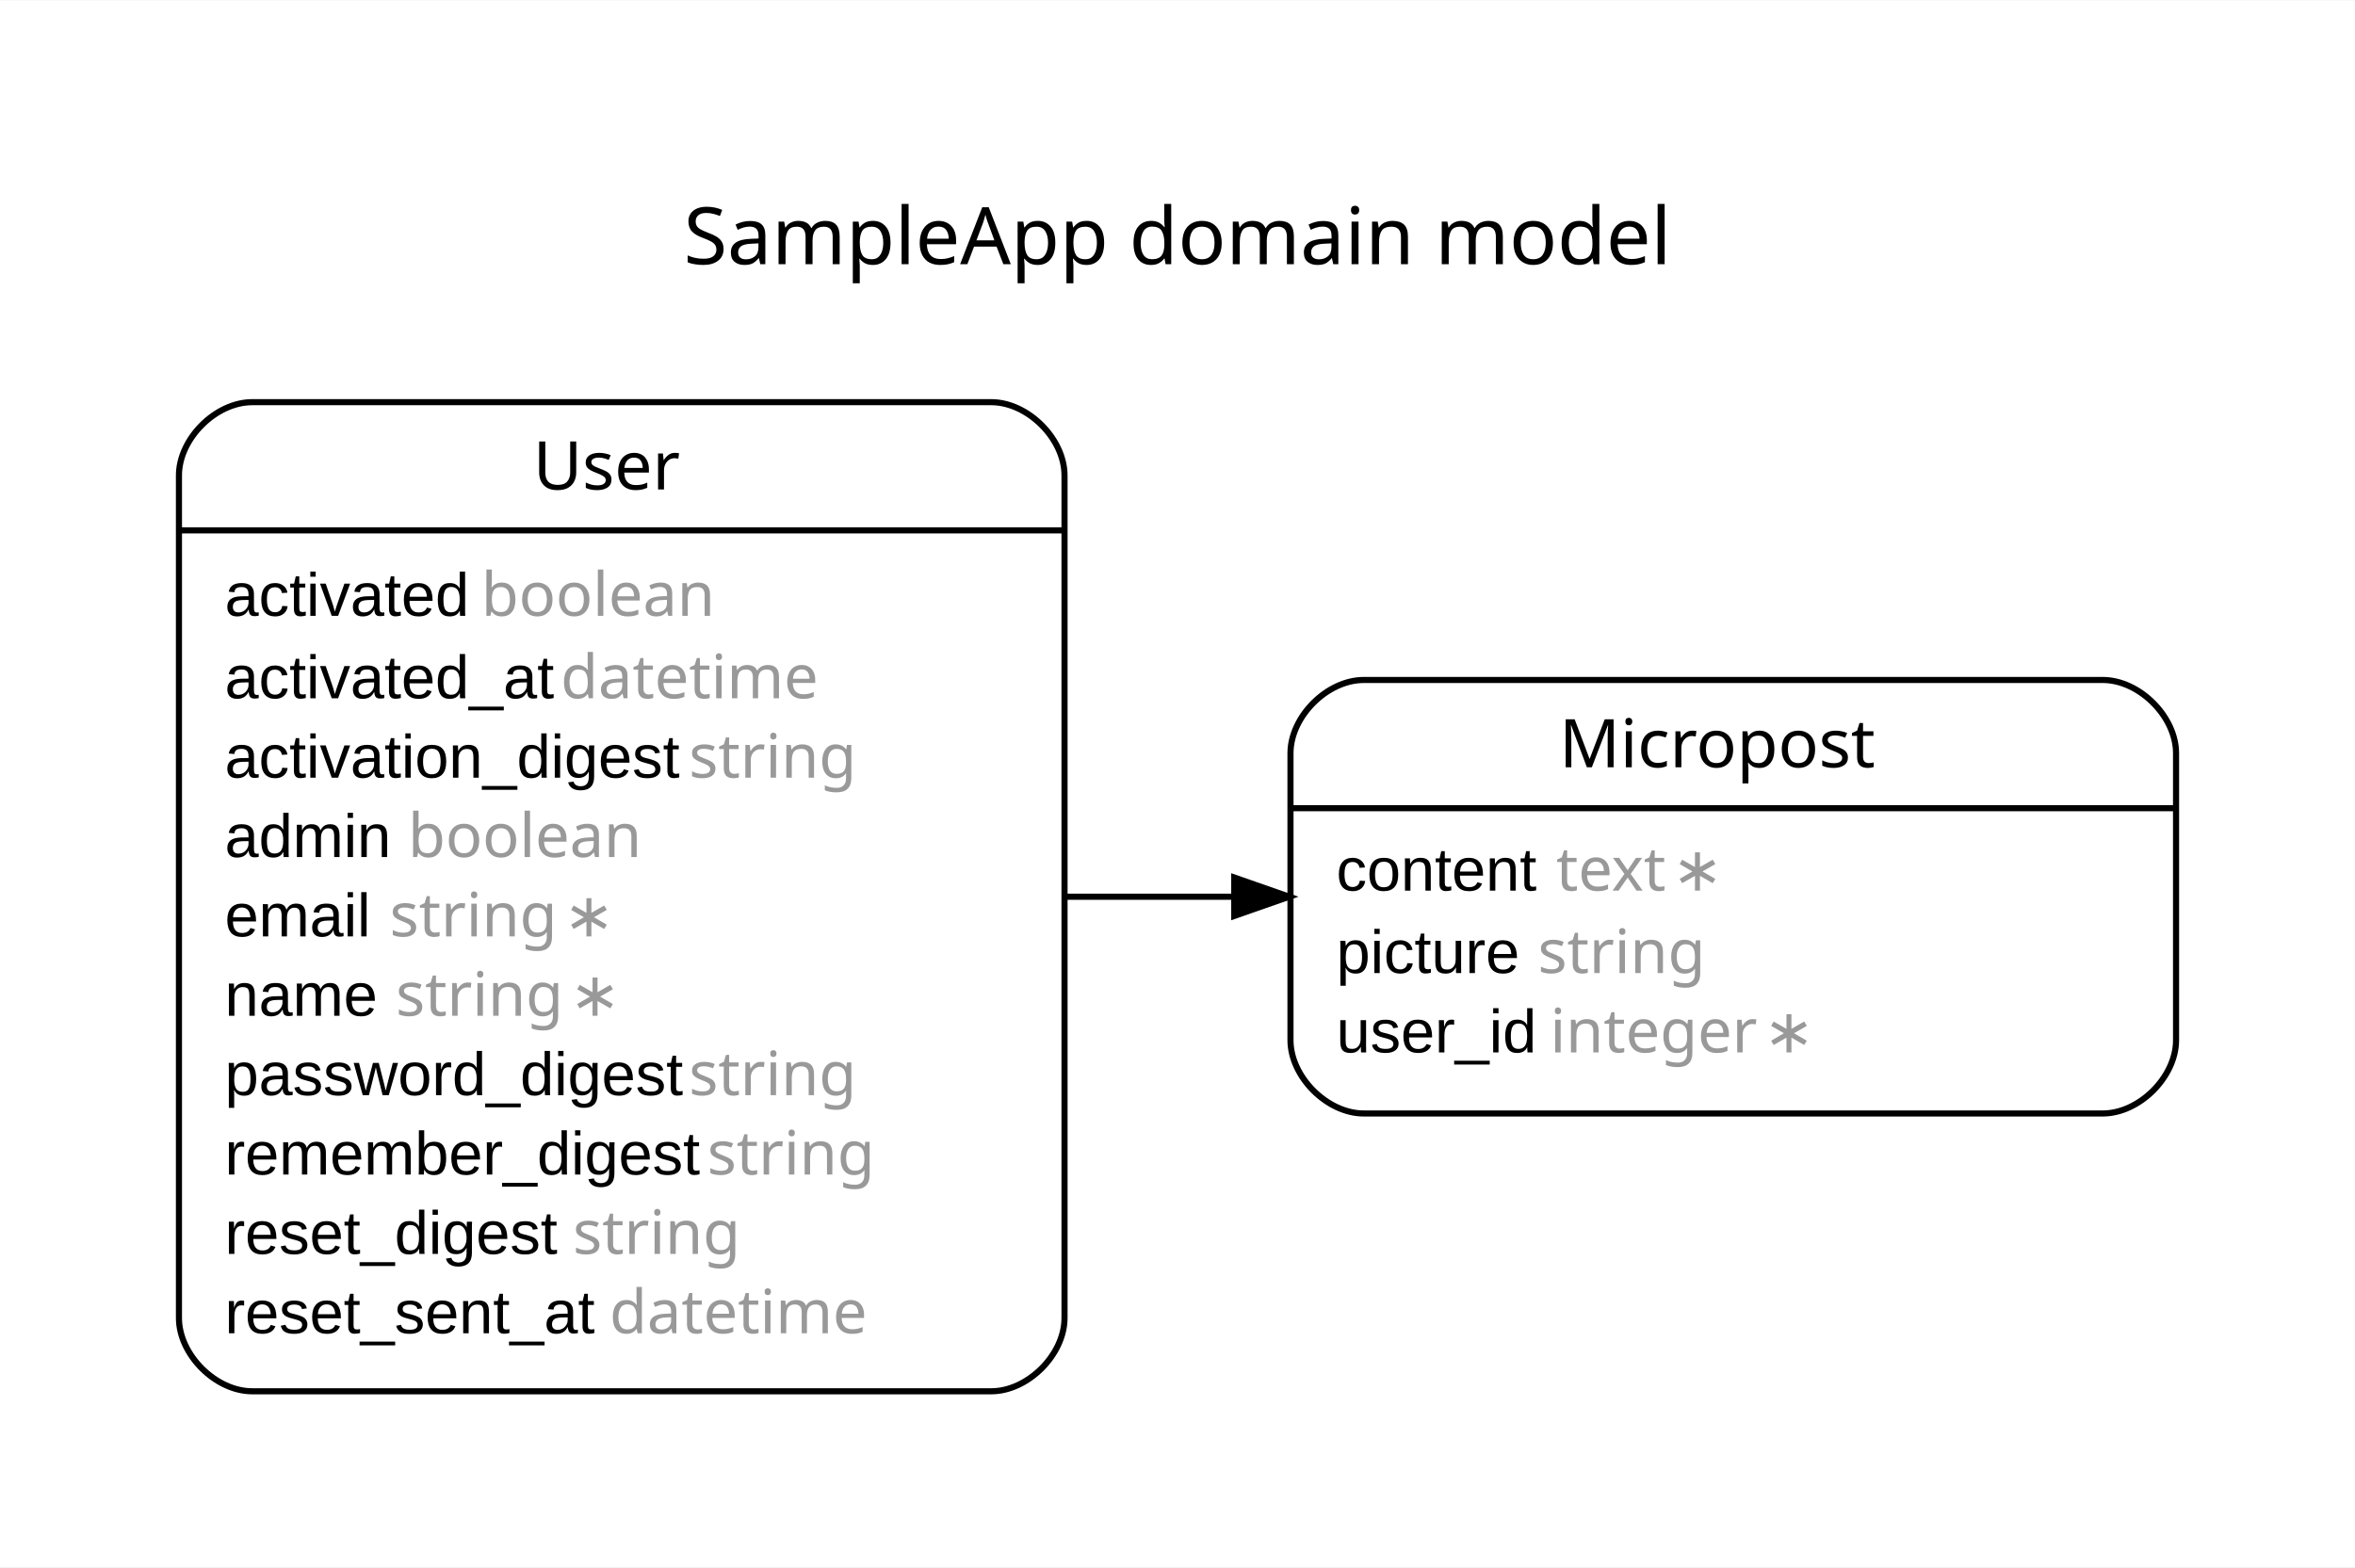
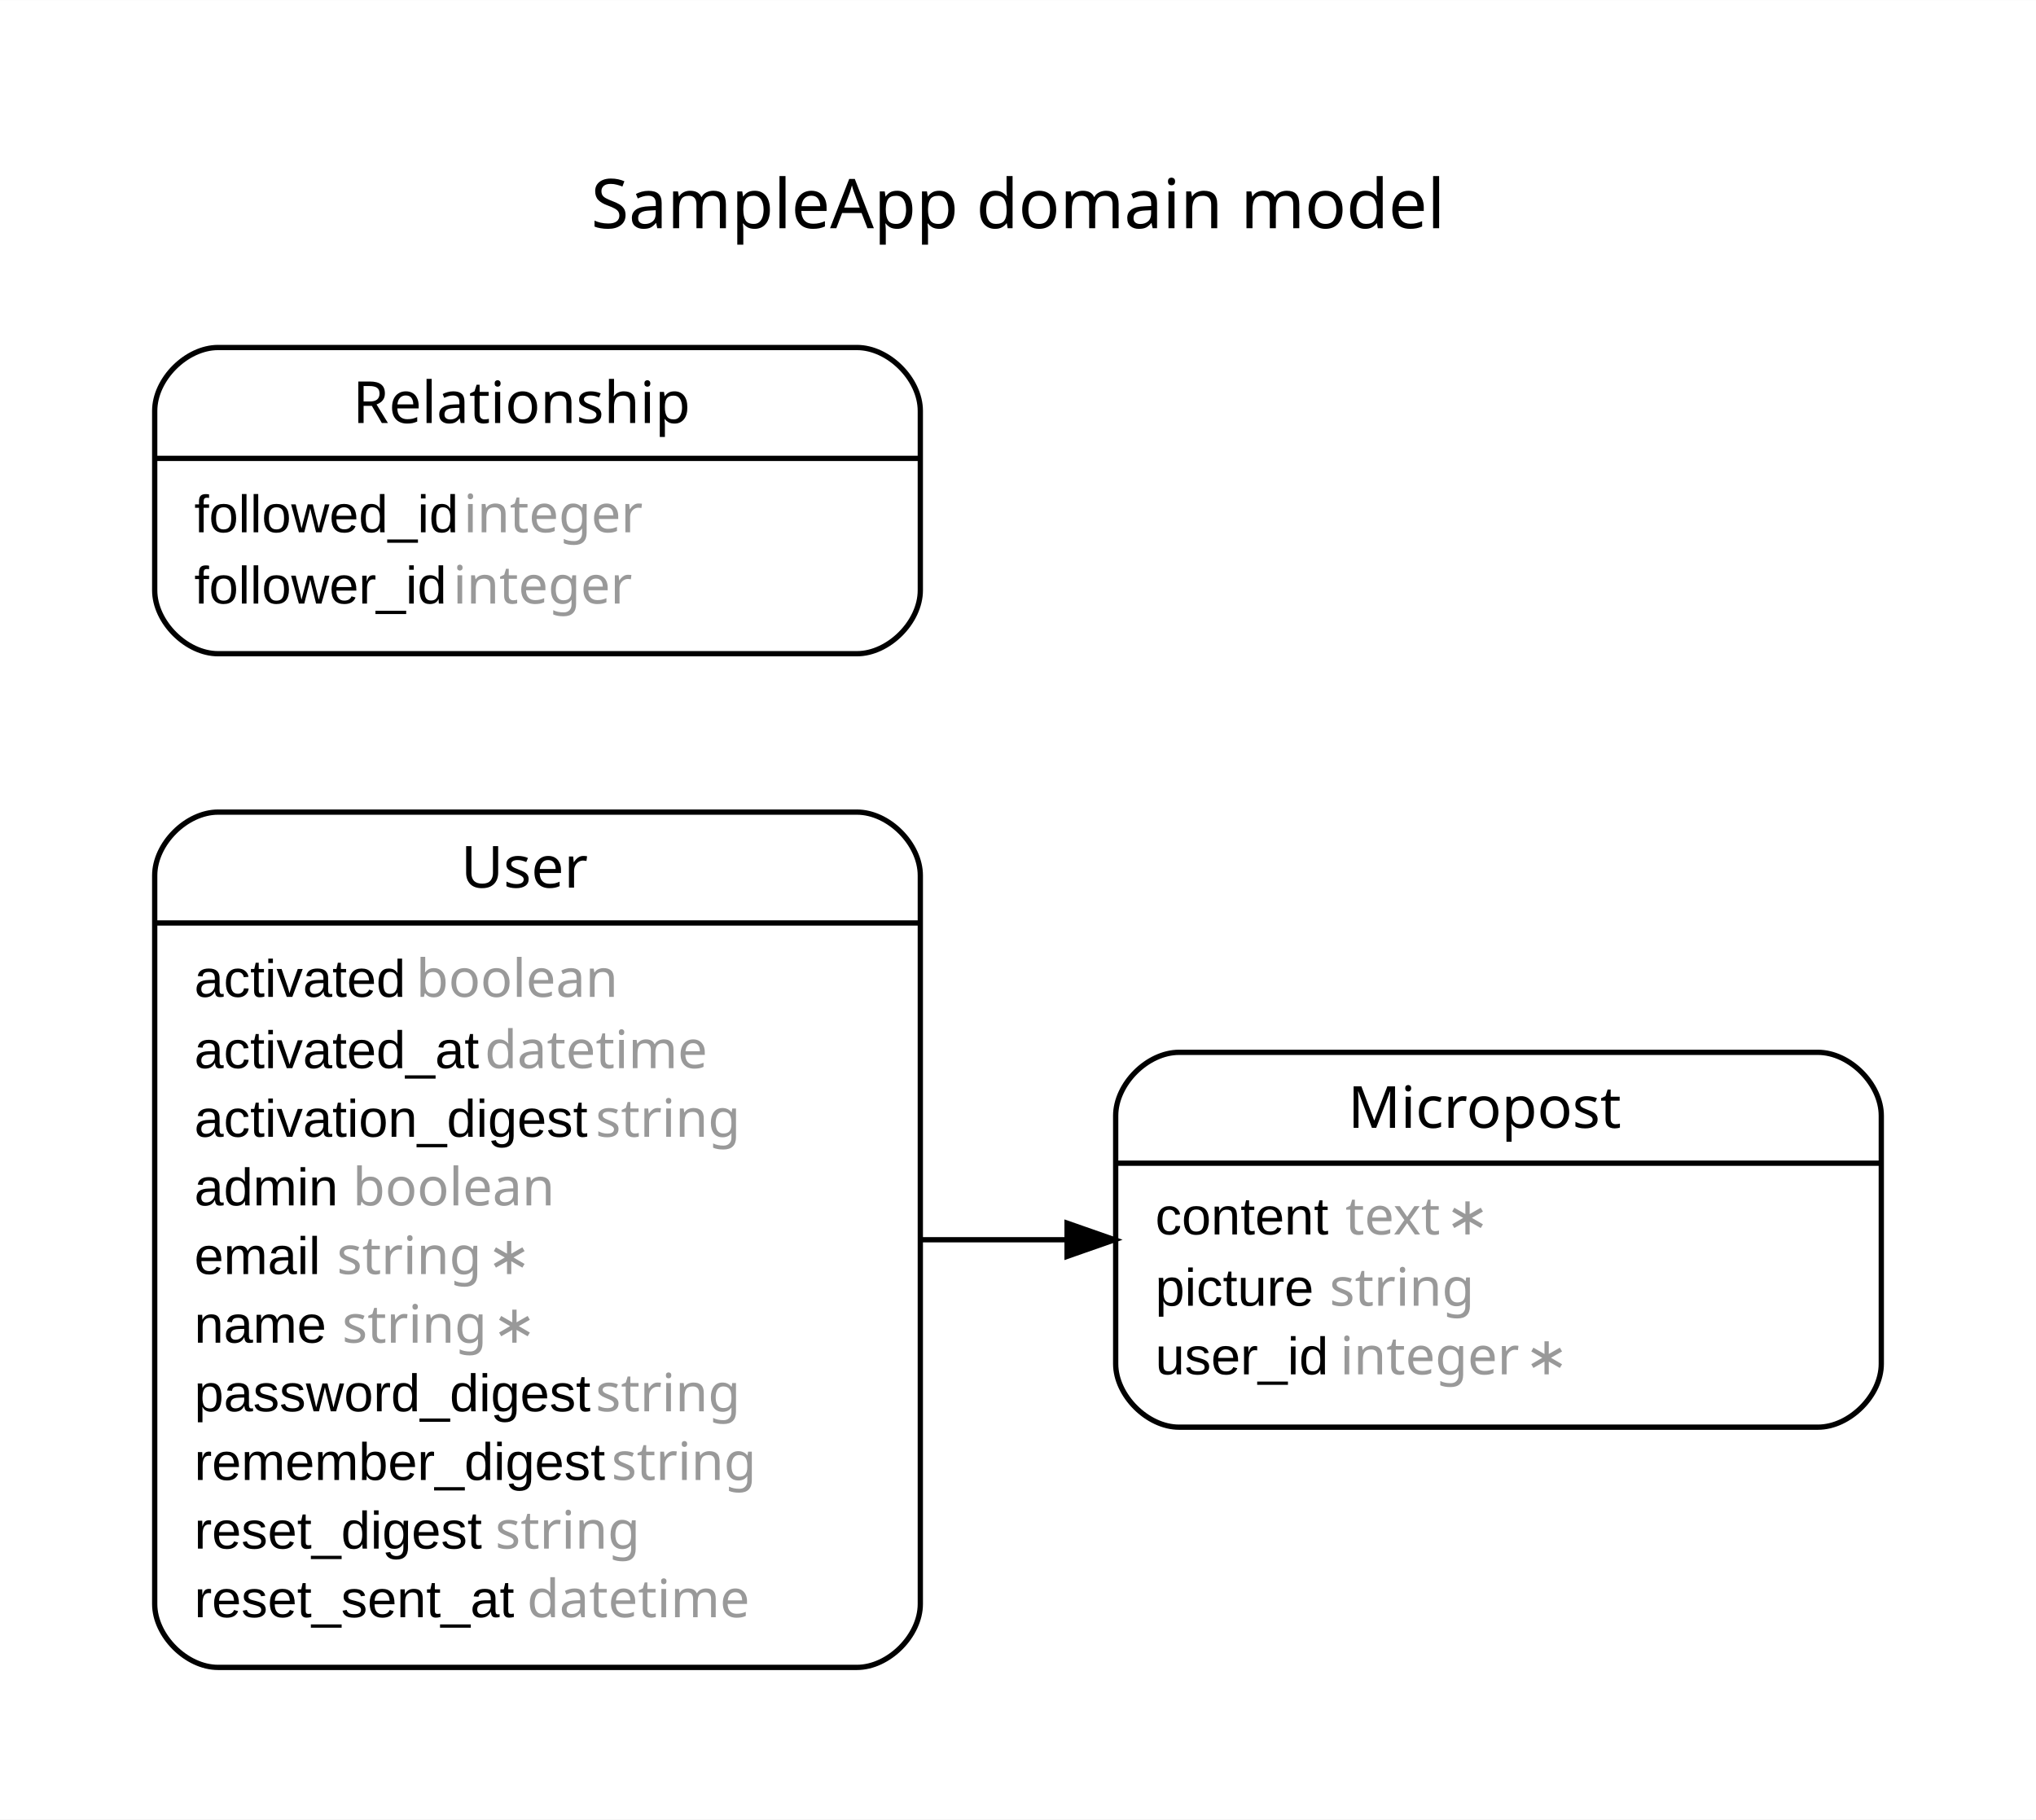
- <svg xmlns="http://www.w3.org/2000/svg" width="386pt" height="257pt" viewBox="0.00 0.00 385.60 256.60">
-   <g id="graph0" class="graph" transform="scale(1 1) rotate(0) translate(28.8 227.8)">
-     <polygon fill="white" stroke="none" points="-28.8,28.8 -28.8,-227.8 356.8,-227.8 356.8,28.8 -28.8,28.8" />
-     <text text-anchor="middle" x="164" y="-184.6" font-family="Arial Bold" font-size="13.00">SampleApp domain model</text>
+ <svg xmlns="http://www.w3.org/2000/svg" width="386pt" height="345pt" viewBox="0.00 0.00 385.60 344.60">
+   <g id="graph0" class="graph" transform="scale(1 1) rotate(0) translate(28.8 315.8)">
+     <polygon fill="white" stroke="none" points="-28.8,28.8 -28.8,-315.8 356.8,-315.8 356.8,28.8 -28.8,28.8" />
+     <text text-anchor="middle" x="164" y="-272.6" font-family="Arial Bold" font-size="13.00">SampleApp domain model</text>
    <g id="node1" class="node">
      <path fill="none" stroke="black" d="M194.5,-45.5C194.5,-45.5 315.5,-45.5 315.5,-45.5 321.5,-45.5 327.5,-51.5 327.5,-57.5 327.5,-57.5 327.5,-104.5 327.5,-104.5 327.5,-110.5 321.5,-116.5 315.5,-116.5 315.5,-116.5 194.5,-116.5 194.5,-116.5 188.5,-116.5 182.5,-110.5 182.5,-104.5 182.5,-104.5 182.5,-57.5 182.5,-57.5 182.5,-51.5 188.5,-45.5 194.5,-45.5" />
      <text text-anchor="start" x="226.5" y="-102.2" font-family="Arial Bold" font-size="11.00">Micropost</text>
      <polyline fill="none" stroke="black" points="182.5,-95.5 327.5,-95.5 " />
      <text text-anchor="start" x="190" y="-82" font-family="Arial" font-size="10.00">content </text>
      <text text-anchor="start" x="226" y="-82" font-family="Arial Italic" font-size="10.00" fill="#999999">text ∗</text>
      <text text-anchor="start" x="190" y="-68.5" font-family="Arial" font-size="10.00">picture </text>
      <text text-anchor="start" x="223" y="-68.5" font-family="Arial Italic" font-size="10.00" fill="#999999">string</text>
      <text text-anchor="start" x="190" y="-55.5" font-family="Arial" font-size="10.00">user_id </text>
      <text text-anchor="start" x="225" y="-55.5" font-family="Arial Italic" font-size="10.00" fill="#999999">integer ∗</text>
    </g>
    <g id="node2" class="node">
+       <path fill="none" stroke="black" d="M12.5,-192C12.5,-192 133.5,-192 133.5,-192 139.5,-192 145.5,-198 145.5,-204 145.5,-204 145.5,-238 145.5,-238 145.5,-244 139.5,-250 133.5,-250 133.5,-250 12.5,-250 12.5,-250 6.5,-250 0.5,-244 0.5,-238 0.5,-238 0.5,-204 0.5,-204 0.5,-198 6.5,-192 12.5,-192" />
+       <text text-anchor="start" x="38" y="-235.7" font-family="Arial Bold" font-size="11.00">Relationship</text>
+       <polyline fill="none" stroke="black" points="0.5,-229 145.5,-229 " />
+       <text text-anchor="start" x="8" y="-215" font-family="Arial" font-size="10.00">followed_id </text>
+       <text text-anchor="start" x="59" y="-215" font-family="Arial Italic" font-size="10.00" fill="#999999">integer</text>
+       <text text-anchor="start" x="8" y="-201.5" font-family="Arial" font-size="10.00">follower_id </text>
+       <text text-anchor="start" x="57" y="-201.5" font-family="Arial Italic" font-size="10.00" fill="#999999">integer</text>
+     </g>
+     <g id="node3" class="node">
      <path fill="none" stroke="black" d="M12.5,-0C12.5,-0 133.5,-0 133.5,-0 139.5,-0 145.5,-6 145.5,-12 145.5,-12 145.5,-150 145.5,-150 145.5,-156 139.5,-162 133.5,-162 133.5,-162 12.5,-162 12.5,-162 6.5,-162 0.5,-156 0.5,-150 0.5,-150 0.5,-12 0.5,-12 0.5,-6 6.5,-0 12.5,-0" />
      <text text-anchor="start" x="58.5" y="-147.7" font-family="Arial Bold" font-size="11.00">User</text>
      <polyline fill="none" stroke="black" points="0.5,-141 145.5,-141 " />
      <text text-anchor="start" x="8" y="-127" font-family="Arial" font-size="10.00">activated </text>
      <text text-anchor="start" x="50" y="-127" font-family="Arial Italic" font-size="10.00" fill="#999999">boolean</text>
      <text text-anchor="start" x="8" y="-113.5" font-family="Arial" font-size="10.00">activated_at </text>
      <text text-anchor="start" x="63" y="-113.5" font-family="Arial Italic" font-size="10.00" fill="#999999">datetime</text>
      <text text-anchor="start" x="8" y="-100.5" font-family="Arial" font-size="10.00">activation_digest </text>
      <text text-anchor="start" x="84" y="-100.5" font-family="Arial Italic" font-size="10.00" fill="#999999">string</text>
      <text text-anchor="start" x="8" y="-87.5" font-family="Arial" font-size="10.00">admin </text>
      <text text-anchor="start" x="38" y="-87.5" font-family="Arial Italic" font-size="10.00" fill="#999999">boolean</text>
      <text text-anchor="start" x="8" y="-74.5" font-family="Arial" font-size="10.00">email </text>
      <text text-anchor="start" x="35" y="-74.5" font-family="Arial Italic" font-size="10.00" fill="#999999">string ∗</text>
      <text text-anchor="start" x="8" y="-61.5" font-family="Arial" font-size="10.00">name </text>
      <text text-anchor="start" x="36" y="-61.5" font-family="Arial Italic" font-size="10.00" fill="#999999">string ∗</text>
      <text text-anchor="start" x="8" y="-48.5" font-family="Arial" font-size="10.00">password_digest </text>
      <text text-anchor="start" x="84" y="-48.5" font-family="Arial Italic" font-size="10.00" fill="#999999">string</text>
      <text text-anchor="start" x="8" y="-35.5" font-family="Arial" font-size="10.00">remember_digest </text>
      <text text-anchor="start" x="87" y="-35.5" font-family="Arial Italic" font-size="10.00" fill="#999999">string</text>
      <text text-anchor="start" x="8" y="-22.5" font-family="Arial" font-size="10.00">reset_digest </text>
      <text text-anchor="start" x="65" y="-22.5" font-family="Arial Italic" font-size="10.00" fill="#999999">string</text>
      <text text-anchor="start" x="8" y="-9.5" font-family="Arial" font-size="10.00">reset_sent_at </text>
      <text text-anchor="start" x="71" y="-9.5" font-family="Arial Italic" font-size="10.00" fill="#999999">datetime</text>
    </g>
    <g id="edge1" class="edge">
      <path fill="none" stroke="black" d="M145.658,-81C154.702,-81 164.004,-81 173.178,-81" />
      <polygon fill="black" stroke="black" points="173.295,-84.15 182.295,-81 173.294,-77.85 173.295,-84.15" />
    </g>
  </g>
</svg>
